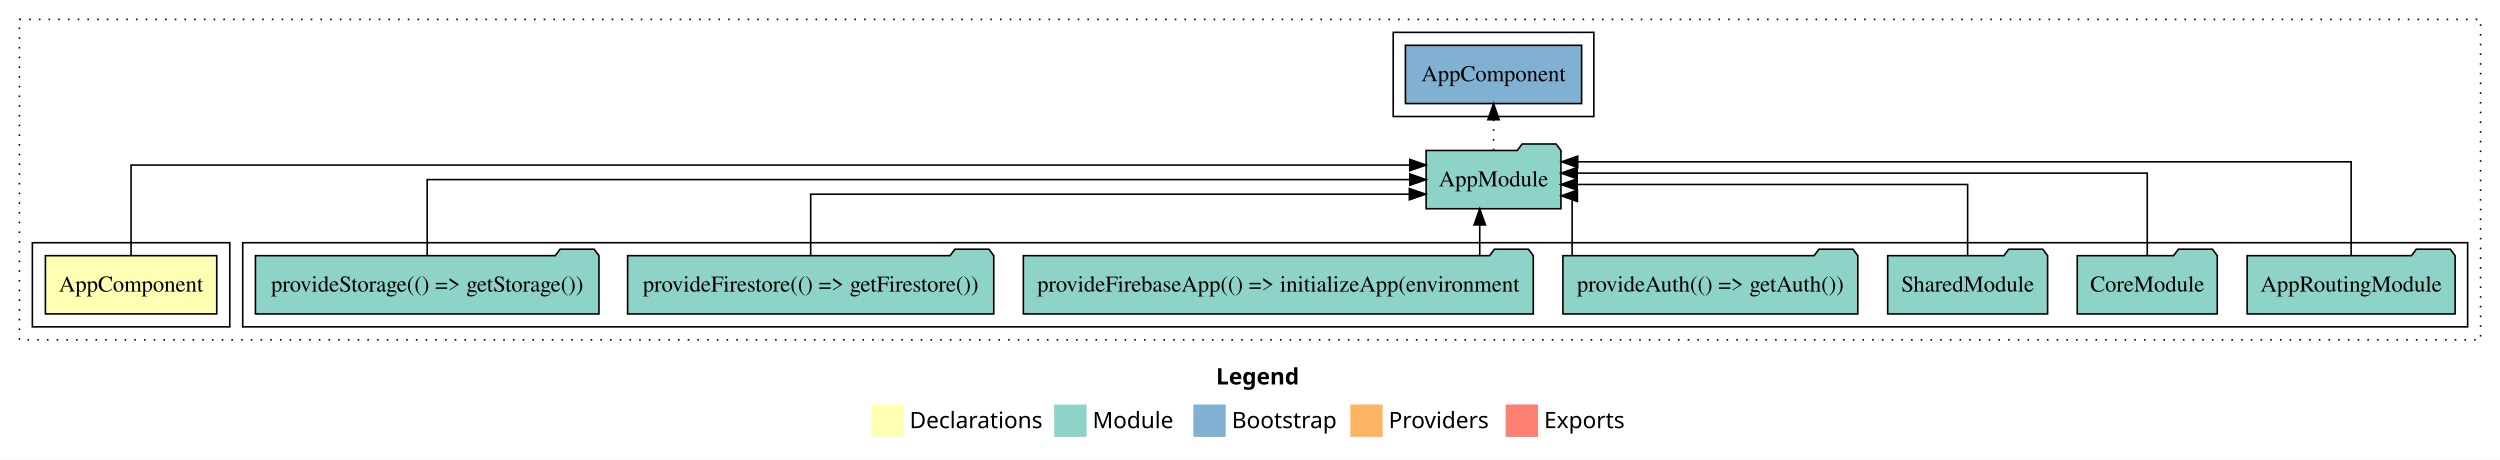
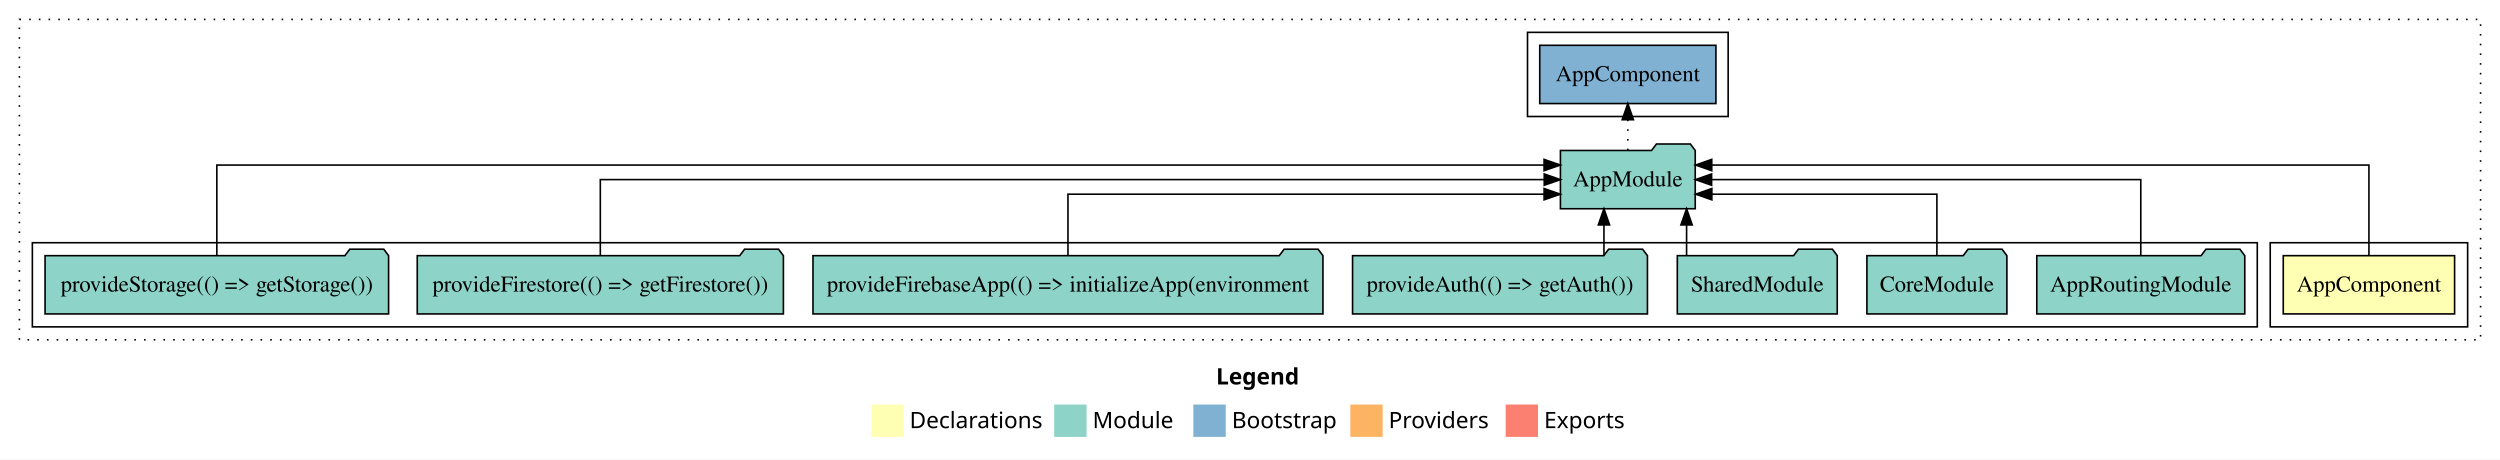
<svg xmlns="http://www.w3.org/2000/svg" width="1545pt" height="284pt" viewBox="0.00 0.00 1545.00 284.00">
  <g id="graph0" class="graph" transform="scale(1 1) rotate(0) translate(4 280)">
    <polygon fill="white" stroke="transparent" points="-4,4 -4,-280 1541,-280 1541,4 -4,4" />
    <text text-anchor="start" x="747.51" y="-42.4" font-family="Times-12" font-weight="bold" font-size="14.00">Legend</text>
    <polygon fill="#ffffb3" stroke="transparent" points="534.5,-10 534.5,-30 554.5,-30 554.5,-10 534.5,-10" />
    <text text-anchor="start" x="558.13" y="-15.4" font-family="Times-12" font-size="14.00">  Declarations</text>
    <polygon fill="#8dd3c7" stroke="transparent" points="647.5,-10 647.5,-30 667.5,-30 667.5,-10 647.5,-10" />
    <text text-anchor="start" x="671.23" y="-15.4" font-family="Times-12" font-size="14.00">  Module</text>
    <polygon fill="#80b1d3" stroke="transparent" points="733.5,-10 733.5,-30 753.5,-30 753.5,-10 733.5,-10" />
    <text text-anchor="start" x="757.28" y="-15.4" font-family="Times-12" font-size="14.00">  Bootstrap</text>
    <polygon fill="#fdb462" stroke="transparent" points="830.5,-10 830.5,-30 850.5,-30 850.5,-10 830.5,-10" />
    <text text-anchor="start" x="854.17" y="-15.4" font-family="Times-12" font-size="14.00">  Providers</text>
    <polygon fill="#fb8072" stroke="transparent" points="926.5,-10 926.5,-30 946.5,-30 946.5,-10 926.5,-10" />
    <text text-anchor="start" x="950.23" y="-15.4" font-family="Times-12" font-size="14.00">  Exports</text>
    <g id="clust1" class="cluster">
      <polygon fill="none" stroke="black" stroke-dasharray="1,5" points="8,-70 8,-268 1529,-268 1529,-70 8,-70" />
    </g>
-     <g id="clust4" class="cluster">
-       <polygon fill="none" stroke="black" points="146,-78 146,-130 1521,-130 1521,-78 146,-78" />
+     <g id="clust2" class="cluster">
+       <polygon fill="none" stroke="black" points="1399,-78 1399,-130 1521,-130 1521,-78 1399,-78" />
    </g>
    <g id="clust6" class="cluster">
-       <polygon fill="none" stroke="black" points="857,-208 857,-260 981,-260 981,-208 857,-208" />
+       <polygon fill="none" stroke="black" points="940,-208 940,-260 1064,-260 1064,-208 940,-208" />
    </g>
-     <g id="clust2" class="cluster">
-       <polygon fill="none" stroke="black" points="16,-78 16,-130 138,-130 138,-78 16,-78" />
+     <g id="clust4" class="cluster">
+       <polygon fill="none" stroke="black" points="16,-78 16,-130 1391,-130 1391,-78 16,-78" />
    </g>
    <g id="node1" class="node">
-       <polygon fill="#ffffb3" stroke="black" points="129.94,-122 24.06,-122 24.06,-86 129.94,-86 129.94,-122" />
-       <text text-anchor="middle" x="77" y="-99.8" font-family="Times,serif" font-size="14.00">AppComponent</text>
+       <polygon fill="#ffffb3" stroke="black" points="1512.94,-122 1407.06,-122 1407.06,-86 1512.94,-86 1512.94,-122" />
+       <text text-anchor="middle" x="1460" y="-99.8" font-family="Times,serif" font-size="14.00">AppComponent</text>
    </g>
    <g id="node2" class="node">
-       <polygon fill="#8dd3c7" stroke="black" points="960.66,-187 957.66,-191 936.66,-191 933.66,-187 877.34,-187 877.34,-151 960.66,-151 960.66,-187" />
-       <text text-anchor="middle" x="919" y="-164.8" font-family="Times,serif" font-size="14.00">AppModule</text>
+       <polygon fill="#8dd3c7" stroke="black" points="1043.66,-187 1040.66,-191 1019.66,-191 1016.66,-187 960.34,-187 960.34,-151 1043.66,-151 1043.66,-187" />
+       <text text-anchor="middle" x="1002" y="-164.8" font-family="Times,serif" font-size="14.00">AppModule</text>
    </g>
    <g id="edge1" class="edge">
-       <path fill="none" stroke="black" d="M77,-122.29C77,-144.21 77,-178 77,-178 77,-178 867.25,-178 867.25,-178" />
-       <polygon fill="black" stroke="black" points="867.25,-181.5 877.25,-178 867.25,-174.5 867.25,-181.5" />
+       <path fill="none" stroke="black" d="M1460,-122.29C1460,-144.21 1460,-178 1460,-178 1460,-178 1053.86,-178 1053.86,-178" />
+       <polygon fill="black" stroke="black" points="1053.86,-174.5 1043.86,-178 1053.86,-181.5 1053.86,-174.5" />
    </g>
    <g id="node10" class="node">
-       <polygon fill="#80b1d3" stroke="black" points="973.44,-252 864.56,-252 864.56,-216 973.44,-216 973.44,-252" />
-       <text text-anchor="middle" x="919" y="-229.8" font-family="Times,serif" font-size="14.00">AppComponent </text>
+       <polygon fill="#80b1d3" stroke="black" points="1056.44,-252 947.56,-252 947.56,-216 1056.44,-216 1056.44,-252" />
+       <text text-anchor="middle" x="1002" y="-229.8" font-family="Times,serif" font-size="14.00">AppComponent </text>
    </g>
    <g id="edge9" class="edge">
-       <path fill="none" stroke="black" stroke-dasharray="1,5" d="M919,-187.11C919,-187.11 919,-205.99 919,-205.99" />
-       <polygon fill="black" stroke="black" points="915.5,-205.99 919,-215.99 922.5,-205.99 915.5,-205.99" />
+       <path fill="none" stroke="black" stroke-dasharray="1,5" d="M1002,-187.11C1002,-187.11 1002,-205.99 1002,-205.99" />
+       <polygon fill="black" stroke="black" points="998.5,-205.99 1002,-215.99 1005.5,-205.99 998.5,-205.99" />
    </g>
    <g id="node3" class="node">
-       <polygon fill="#8dd3c7" stroke="black" points="1513.27,-122 1510.27,-126 1489.27,-126 1486.27,-122 1384.73,-122 1384.73,-86 1513.27,-86 1513.27,-122" />
-       <text text-anchor="middle" x="1449" y="-99.8" font-family="Times,serif" font-size="14.00">AppRoutingModule</text>
+       <polygon fill="#8dd3c7" stroke="black" points="1383.27,-122 1380.27,-126 1359.27,-126 1356.27,-122 1254.73,-122 1254.73,-86 1383.27,-86 1383.27,-122" />
+       <text text-anchor="middle" x="1319" y="-99.8" font-family="Times,serif" font-size="14.00">AppRoutingModule</text>
    </g>
    <g id="edge2" class="edge">
-       <path fill="none" stroke="black" d="M1449,-122.01C1449,-144.49 1449,-180 1449,-180 1449,-180 971.03,-180 971.03,-180" />
-       <polygon fill="black" stroke="black" points="971.03,-176.5 961.03,-180 971.03,-183.5 971.03,-176.5" />
+       <path fill="none" stroke="black" d="M1319,-122.11C1319,-141.34 1319,-169 1319,-169 1319,-169 1053.77,-169 1053.77,-169" />
+       <polygon fill="black" stroke="black" points="1053.77,-165.5 1043.77,-169 1053.77,-172.5 1053.77,-165.5" />
    </g>
    <g id="node4" class="node">
-       <polygon fill="#8dd3c7" stroke="black" points="1366.26,-122 1363.26,-126 1342.26,-126 1339.26,-122 1279.74,-122 1279.74,-86 1366.26,-86 1366.26,-122" />
-       <text text-anchor="middle" x="1323" y="-99.8" font-family="Times,serif" font-size="14.00">CoreModule</text>
+       <polygon fill="#8dd3c7" stroke="black" points="1236.26,-122 1233.26,-126 1212.26,-126 1209.26,-122 1149.74,-122 1149.74,-86 1236.26,-86 1236.26,-122" />
+       <text text-anchor="middle" x="1193" y="-99.8" font-family="Times,serif" font-size="14.00">CoreModule</text>
    </g>
    <g id="edge3" class="edge">
-       <path fill="none" stroke="black" d="M1323,-122.13C1323,-142.57 1323,-173 1323,-173 1323,-173 970.71,-173 970.71,-173" />
-       <polygon fill="black" stroke="black" points="970.71,-169.5 960.71,-173 970.71,-176.5 970.71,-169.5" />
+       <path fill="none" stroke="black" d="M1193,-122.03C1193,-138.4 1193,-160 1193,-160 1193,-160 1053.92,-160 1053.92,-160" />
+       <polygon fill="black" stroke="black" points="1053.92,-156.5 1043.92,-160 1053.92,-163.5 1053.92,-156.5" />
    </g>
    <g id="node5" class="node">
-       <polygon fill="#8dd3c7" stroke="black" points="1261.42,-122 1258.42,-126 1237.42,-126 1234.42,-122 1162.58,-122 1162.58,-86 1261.42,-86 1261.42,-122" />
-       <text text-anchor="middle" x="1212" y="-99.8" font-family="Times,serif" font-size="14.00">SharedModule</text>
+       <polygon fill="#8dd3c7" stroke="black" points="1131.42,-122 1128.42,-126 1107.42,-126 1104.42,-122 1032.58,-122 1032.58,-86 1131.42,-86 1131.42,-122" />
+       <text text-anchor="middle" x="1082" y="-99.8" font-family="Times,serif" font-size="14.00">SharedModule</text>
    </g>
    <g id="edge4" class="edge">
-       <path fill="none" stroke="black" d="M1212,-122.27C1212,-140.56 1212,-166 1212,-166 1212,-166 970.67,-166 970.67,-166" />
-       <polygon fill="black" stroke="black" points="970.67,-162.5 960.67,-166 970.67,-169.5 970.67,-162.5" />
+       <path fill="none" stroke="black" d="M1038.31,-122.11C1038.31,-122.11 1038.31,-140.99 1038.31,-140.99" />
+       <polygon fill="black" stroke="black" points="1034.81,-140.99 1038.31,-150.99 1041.81,-140.99 1034.81,-140.99" />
    </g>
    <g id="node6" class="node">
-       <polygon fill="#8dd3c7" stroke="black" points="1144.12,-122 1141.12,-126 1120.12,-126 1117.12,-122 961.88,-122 961.88,-86 1144.12,-86 1144.12,-122" />
-       <text text-anchor="middle" x="1053" y="-99.8" font-family="Times,serif" font-size="14.00">provideAuth(() =&gt; getAuth())</text>
+       <polygon fill="#8dd3c7" stroke="black" points="1014.12,-122 1011.12,-126 990.12,-126 987.12,-122 831.88,-122 831.88,-86 1014.12,-86 1014.12,-122" />
+       <text text-anchor="middle" x="923" y="-99.8" font-family="Times,serif" font-size="14.00">provideAuth(() =&gt; getAuth())</text>
    </g>
    <g id="edge5" class="edge">
-       <path fill="none" stroke="black" d="M967.58,-122.01C967.58,-138.05 967.58,-159 967.58,-159 967.58,-159 966.9,-159 966.9,-159" />
-       <polygon fill="black" stroke="black" points="970.83,-155.5 960.83,-159 970.83,-162.5 970.83,-155.5" />
+       <path fill="none" stroke="black" d="M987.24,-122.11C987.24,-122.11 987.24,-140.99 987.24,-140.99" />
+       <polygon fill="black" stroke="black" points="983.74,-140.99 987.24,-150.99 990.74,-140.99 983.74,-140.99" />
    </g>
    <g id="node7" class="node">
-       <polygon fill="#8dd3c7" stroke="black" points="943.58,-122 940.58,-126 919.58,-126 916.58,-122 628.42,-122 628.42,-86 943.58,-86 943.58,-122" />
-       <text text-anchor="middle" x="786" y="-99.8" font-family="Times,serif" font-size="14.00">provideFirebaseApp(() =&gt; initializeApp(environment</text>
+       <polygon fill="#8dd3c7" stroke="black" points="813.58,-122 810.58,-126 789.58,-126 786.58,-122 498.42,-122 498.42,-86 813.58,-86 813.58,-122" />
+       <text text-anchor="middle" x="656" y="-99.8" font-family="Times,serif" font-size="14.00">provideFirebaseApp(() =&gt; initializeApp(environment</text>
    </g>
    <g id="edge6" class="edge">
-       <path fill="none" stroke="black" d="M910.48,-122.11C910.48,-122.11 910.48,-140.99 910.48,-140.99" />
-       <polygon fill="black" stroke="black" points="906.98,-140.99 910.48,-150.99 913.98,-140.99 906.98,-140.99" />
+       <path fill="none" stroke="black" d="M656,-122.03C656,-138.4 656,-160 656,-160 656,-160 950.26,-160 950.26,-160" />
+       <polygon fill="black" stroke="black" points="950.26,-163.5 960.26,-160 950.26,-156.5 950.26,-163.5" />
    </g>
    <g id="node8" class="node">
-       <polygon fill="#8dd3c7" stroke="black" points="610.14,-122 607.14,-126 586.14,-126 583.14,-122 383.86,-122 383.86,-86 610.14,-86 610.14,-122" />
-       <text text-anchor="middle" x="497" y="-99.8" font-family="Times,serif" font-size="14.00">provideFirestore(() =&gt; getFirestore())</text>
+       <polygon fill="#8dd3c7" stroke="black" points="480.14,-122 477.14,-126 456.14,-126 453.14,-122 253.86,-122 253.86,-86 480.14,-86 480.14,-122" />
+       <text text-anchor="middle" x="367" y="-99.8" font-family="Times,serif" font-size="14.00">provideFirestore(() =&gt; getFirestore())</text>
    </g>
    <g id="edge7" class="edge">
-       <path fill="none" stroke="black" d="M497,-122.03C497,-138.4 497,-160 497,-160 497,-160 866.99,-160 866.99,-160" />
-       <polygon fill="black" stroke="black" points="866.99,-163.5 876.99,-160 866.99,-156.5 866.99,-163.5" />
+       <path fill="none" stroke="black" d="M367,-122.11C367,-141.34 367,-169 367,-169 367,-169 950.34,-169 950.34,-169" />
+       <polygon fill="black" stroke="black" points="950.34,-172.5 960.34,-169 950.34,-165.5 950.34,-172.5" />
    </g>
    <g id="node9" class="node">
-       <polygon fill="#8dd3c7" stroke="black" points="366.15,-122 363.15,-126 342.15,-126 339.15,-122 153.85,-122 153.85,-86 366.15,-86 366.15,-122" />
-       <text text-anchor="middle" x="260" y="-99.8" font-family="Times,serif" font-size="14.00">provideStorage(() =&gt; getStorage())</text>
+       <polygon fill="#8dd3c7" stroke="black" points="236.15,-122 233.15,-126 212.15,-126 209.15,-122 23.85,-122 23.85,-86 236.15,-86 236.15,-122" />
+       <text text-anchor="middle" x="130" y="-99.8" font-family="Times,serif" font-size="14.00">provideStorage(() =&gt; getStorage())</text>
    </g>
    <g id="edge8" class="edge">
-       <path fill="none" stroke="black" d="M260,-122.11C260,-141.34 260,-169 260,-169 260,-169 867.28,-169 867.28,-169" />
-       <polygon fill="black" stroke="black" points="867.28,-172.5 877.28,-169 867.28,-165.5 867.28,-172.5" />
+       <path fill="none" stroke="black" d="M130,-122.29C130,-144.21 130,-178 130,-178 130,-178 950.24,-178 950.24,-178" />
+       <polygon fill="black" stroke="black" points="950.24,-181.5 960.24,-178 950.24,-174.5 950.24,-181.5" />
    </g>
  </g>
</svg>
